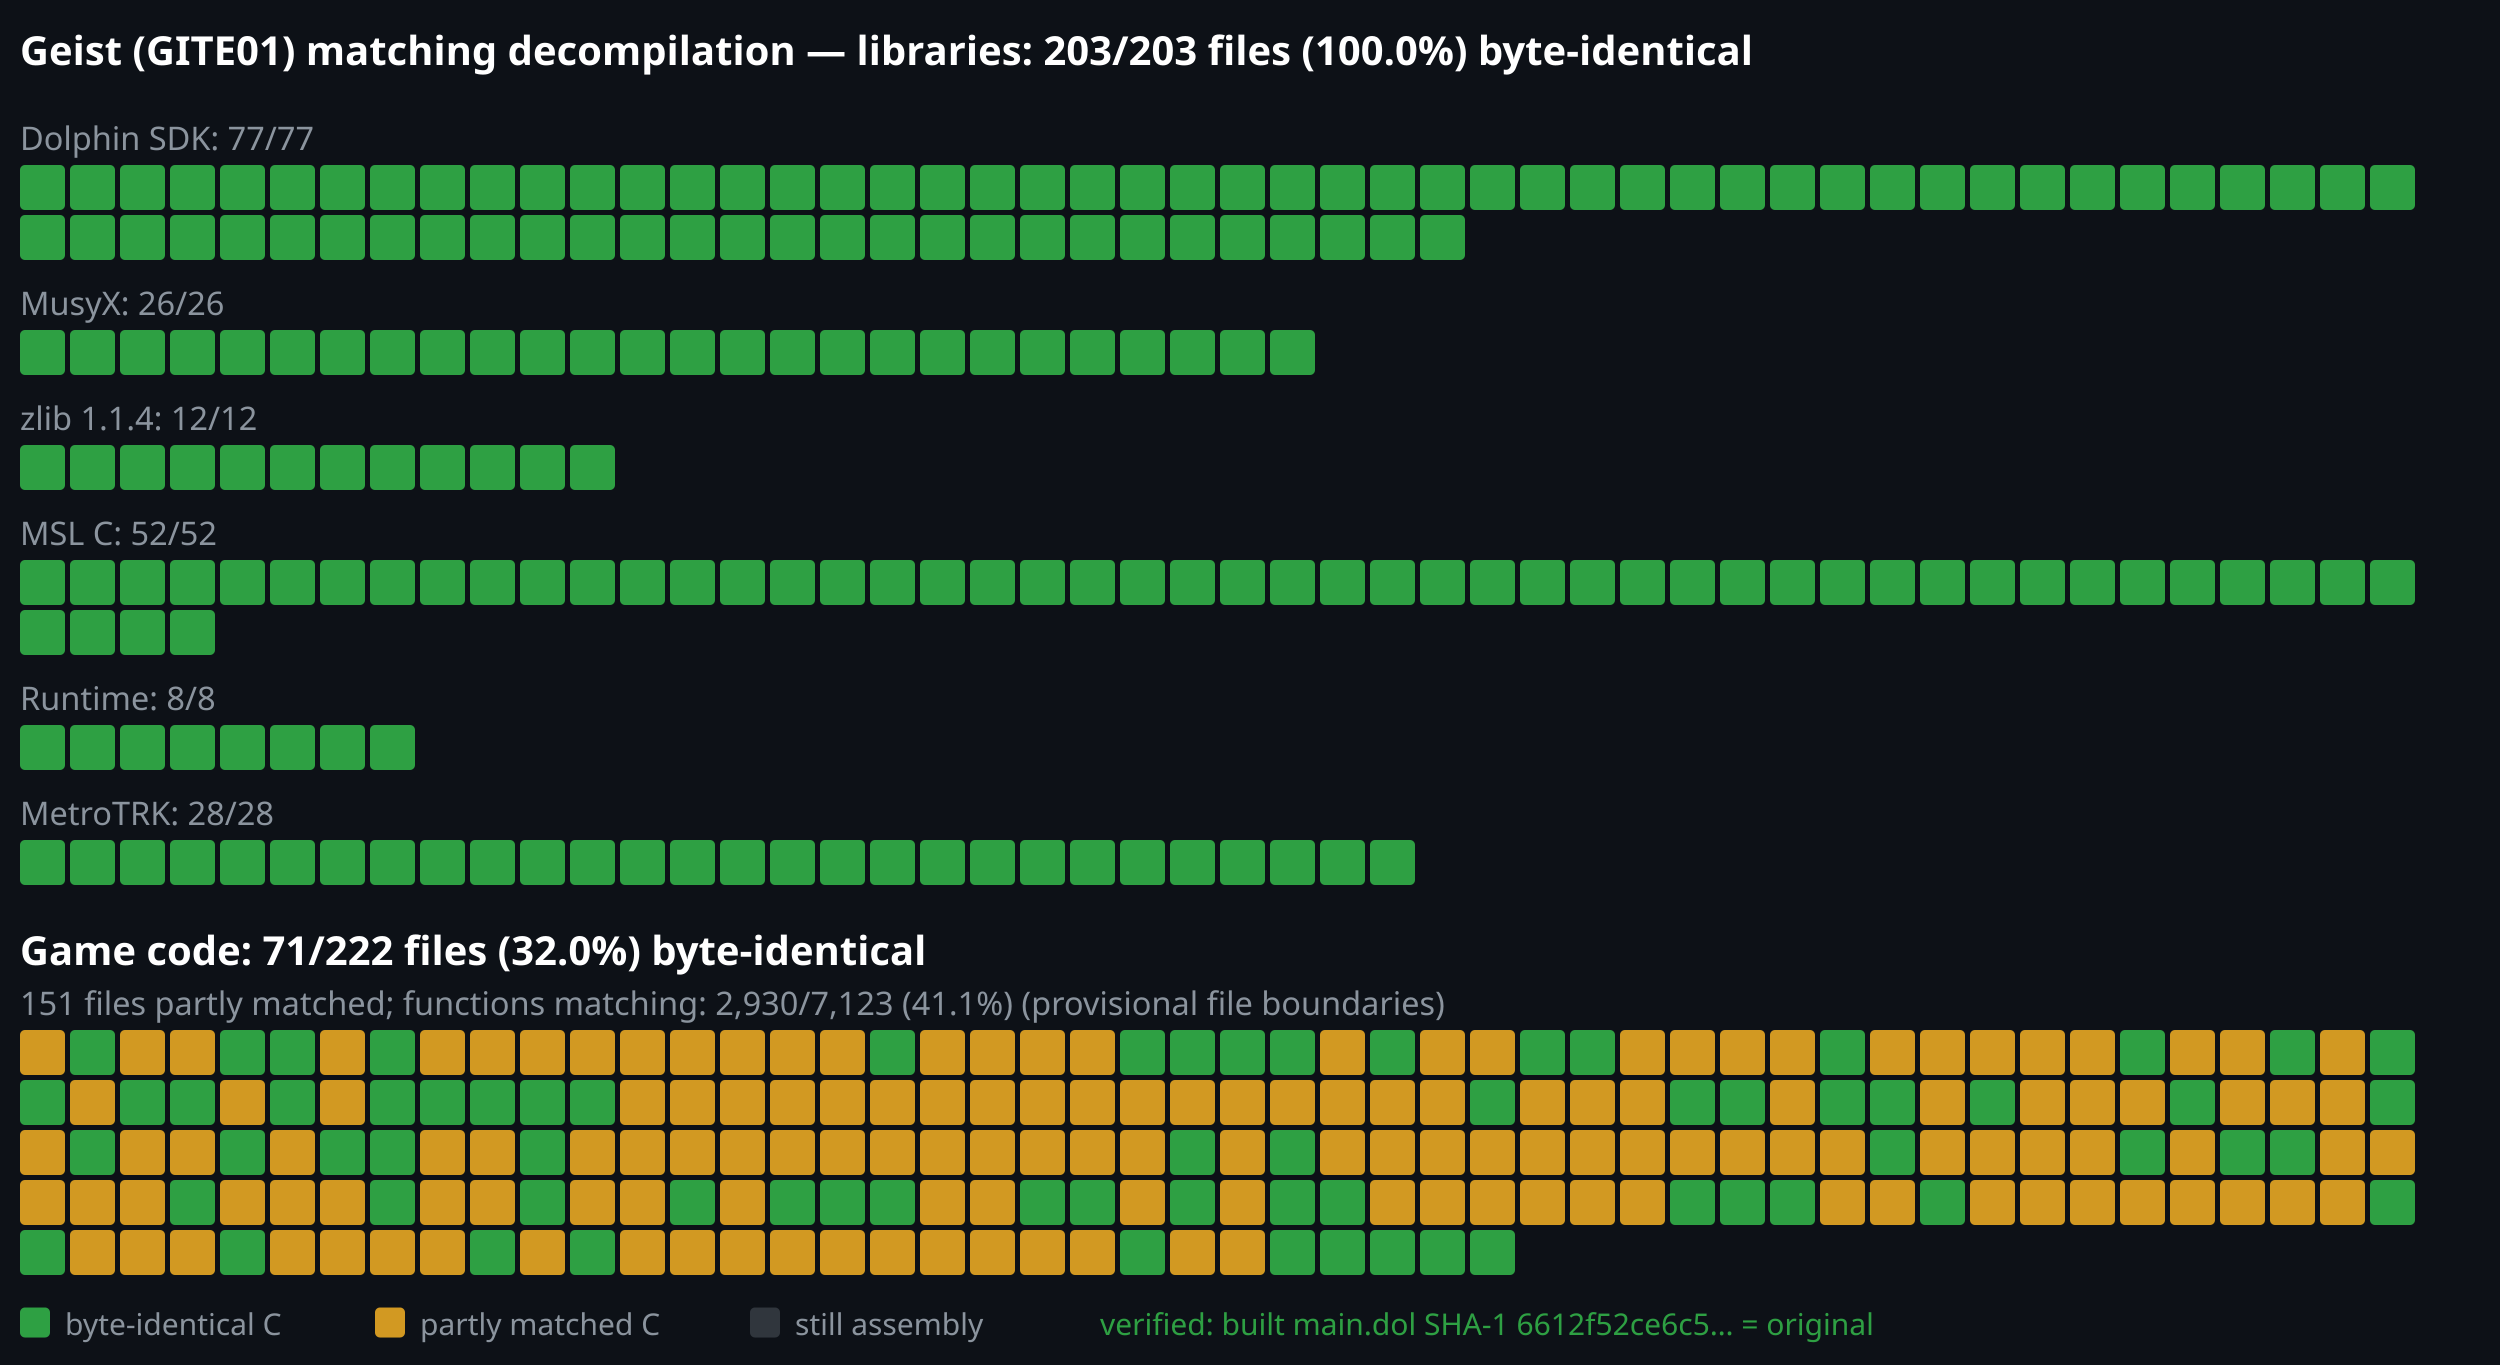
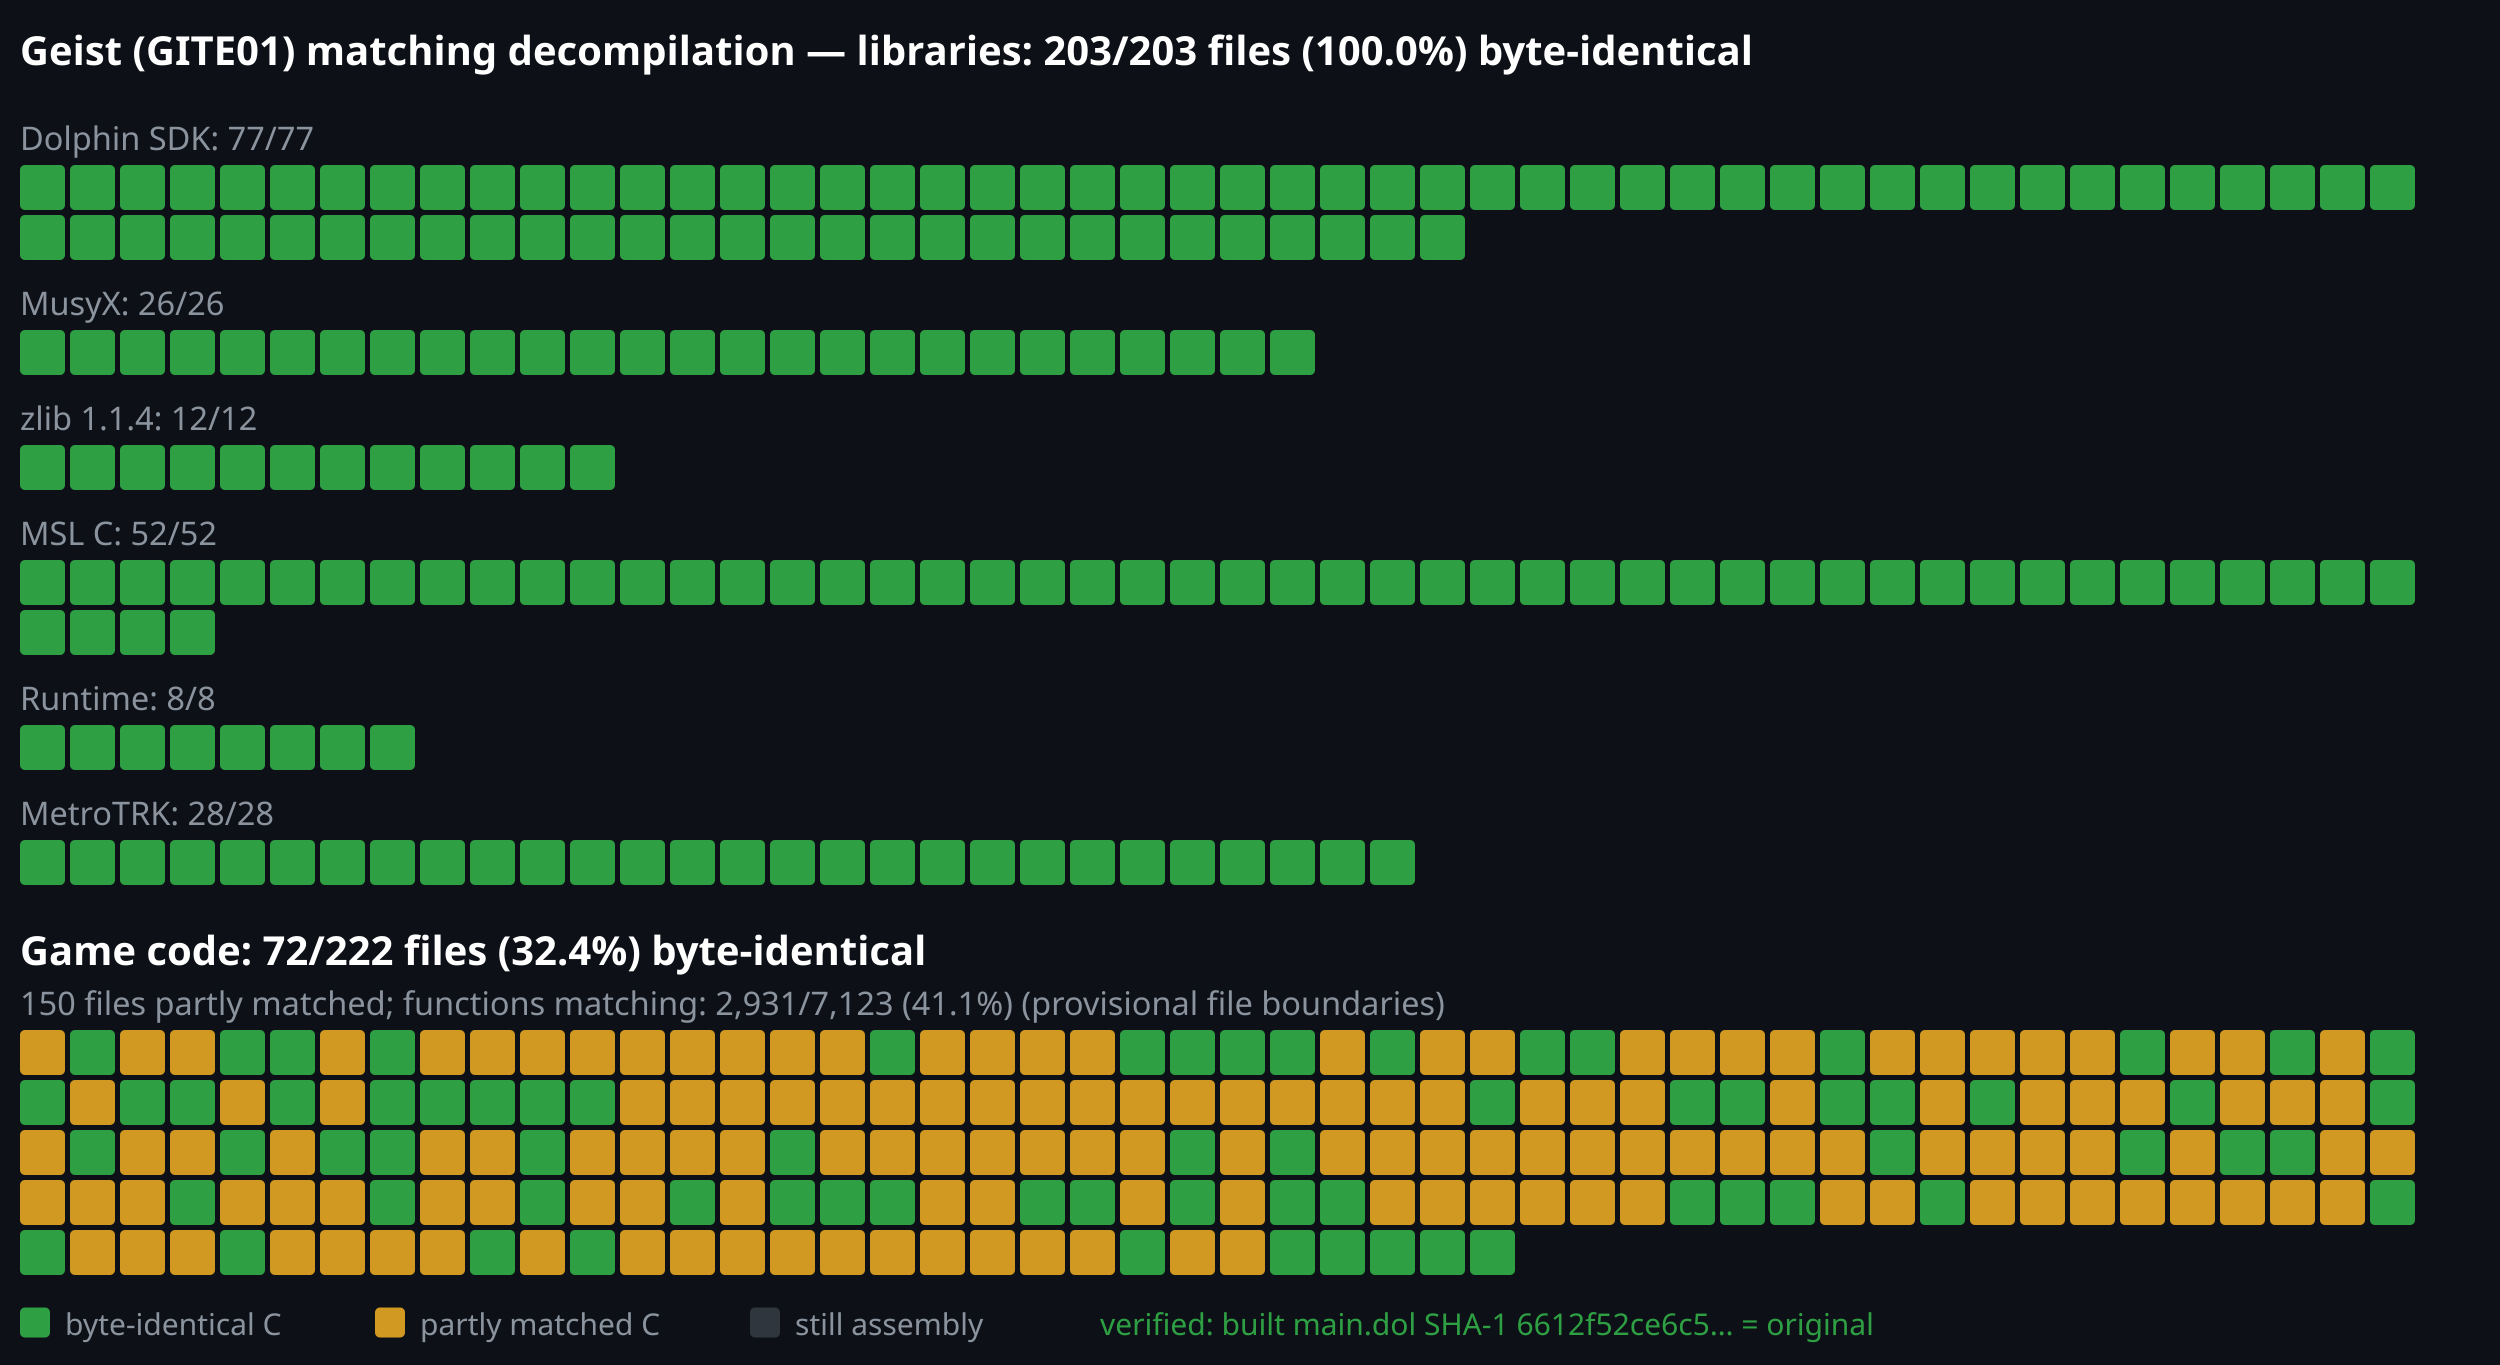
<svg xmlns="http://www.w3.org/2000/svg" viewBox="0 0 1000 546" width="1000" height="546">
  <rect width="1000" height="546" fill="#0d1117" />
  <text x="8" y="26" font-family="sans-serif" font-size="16" font-weight="bold" fill="#ffffff">Geist (GITE01) matching decompilation — libraries: 203/203 files (100.0%) byte-identical</text>
  <text x="8" y="60" font-family="sans-serif" font-size="13" font-weight="normal" fill="#8b949e">Dolphin SDK: 77/77</text>
  <rect x="8" y="66" width="18" height="18" rx="2" fill="#2ea043" />
  <rect x="28" y="66" width="18" height="18" rx="2" fill="#2ea043" />
  <rect x="48" y="66" width="18" height="18" rx="2" fill="#2ea043" />
  <rect x="68" y="66" width="18" height="18" rx="2" fill="#2ea043" />
  <rect x="88" y="66" width="18" height="18" rx="2" fill="#2ea043" />
  <rect x="108" y="66" width="18" height="18" rx="2" fill="#2ea043" />
  <rect x="128" y="66" width="18" height="18" rx="2" fill="#2ea043" />
  <rect x="148" y="66" width="18" height="18" rx="2" fill="#2ea043" />
  <rect x="168" y="66" width="18" height="18" rx="2" fill="#2ea043" />
  <rect x="188" y="66" width="18" height="18" rx="2" fill="#2ea043" />
  <rect x="208" y="66" width="18" height="18" rx="2" fill="#2ea043" />
  <rect x="228" y="66" width="18" height="18" rx="2" fill="#2ea043" />
  <rect x="248" y="66" width="18" height="18" rx="2" fill="#2ea043" />
  <rect x="268" y="66" width="18" height="18" rx="2" fill="#2ea043" />
  <rect x="288" y="66" width="18" height="18" rx="2" fill="#2ea043" />
  <rect x="308" y="66" width="18" height="18" rx="2" fill="#2ea043" />
  <rect x="328" y="66" width="18" height="18" rx="2" fill="#2ea043" />
  <rect x="348" y="66" width="18" height="18" rx="2" fill="#2ea043" />
  <rect x="368" y="66" width="18" height="18" rx="2" fill="#2ea043" />
  <rect x="388" y="66" width="18" height="18" rx="2" fill="#2ea043" />
  <rect x="408" y="66" width="18" height="18" rx="2" fill="#2ea043" />
  <rect x="428" y="66" width="18" height="18" rx="2" fill="#2ea043" />
  <rect x="448" y="66" width="18" height="18" rx="2" fill="#2ea043" />
  <rect x="468" y="66" width="18" height="18" rx="2" fill="#2ea043" />
  <rect x="488" y="66" width="18" height="18" rx="2" fill="#2ea043" />
  <rect x="508" y="66" width="18" height="18" rx="2" fill="#2ea043" />
  <rect x="528" y="66" width="18" height="18" rx="2" fill="#2ea043" />
  <rect x="548" y="66" width="18" height="18" rx="2" fill="#2ea043" />
  <rect x="568" y="66" width="18" height="18" rx="2" fill="#2ea043" />
  <rect x="588" y="66" width="18" height="18" rx="2" fill="#2ea043" />
  <rect x="608" y="66" width="18" height="18" rx="2" fill="#2ea043" />
  <rect x="628" y="66" width="18" height="18" rx="2" fill="#2ea043" />
  <rect x="648" y="66" width="18" height="18" rx="2" fill="#2ea043" />
  <rect x="668" y="66" width="18" height="18" rx="2" fill="#2ea043" />
  <rect x="688" y="66" width="18" height="18" rx="2" fill="#2ea043" />
  <rect x="708" y="66" width="18" height="18" rx="2" fill="#2ea043" />
  <rect x="728" y="66" width="18" height="18" rx="2" fill="#2ea043" />
  <rect x="748" y="66" width="18" height="18" rx="2" fill="#2ea043" />
  <rect x="768" y="66" width="18" height="18" rx="2" fill="#2ea043" />
  <rect x="788" y="66" width="18" height="18" rx="2" fill="#2ea043" />
  <rect x="808" y="66" width="18" height="18" rx="2" fill="#2ea043" />
  <rect x="828" y="66" width="18" height="18" rx="2" fill="#2ea043" />
  <rect x="848" y="66" width="18" height="18" rx="2" fill="#2ea043" />
  <rect x="868" y="66" width="18" height="18" rx="2" fill="#2ea043" />
  <rect x="888" y="66" width="18" height="18" rx="2" fill="#2ea043" />
  <rect x="908" y="66" width="18" height="18" rx="2" fill="#2ea043" />
  <rect x="928" y="66" width="18" height="18" rx="2" fill="#2ea043" />
  <rect x="948" y="66" width="18" height="18" rx="2" fill="#2ea043" />
  <rect x="8" y="86" width="18" height="18" rx="2" fill="#2ea043" />
  <rect x="28" y="86" width="18" height="18" rx="2" fill="#2ea043" />
  <rect x="48" y="86" width="18" height="18" rx="2" fill="#2ea043" />
  <rect x="68" y="86" width="18" height="18" rx="2" fill="#2ea043" />
  <rect x="88" y="86" width="18" height="18" rx="2" fill="#2ea043" />
  <rect x="108" y="86" width="18" height="18" rx="2" fill="#2ea043" />
  <rect x="128" y="86" width="18" height="18" rx="2" fill="#2ea043" />
  <rect x="148" y="86" width="18" height="18" rx="2" fill="#2ea043" />
  <rect x="168" y="86" width="18" height="18" rx="2" fill="#2ea043" />
  <rect x="188" y="86" width="18" height="18" rx="2" fill="#2ea043" />
  <rect x="208" y="86" width="18" height="18" rx="2" fill="#2ea043" />
  <rect x="228" y="86" width="18" height="18" rx="2" fill="#2ea043" />
  <rect x="248" y="86" width="18" height="18" rx="2" fill="#2ea043" />
  <rect x="268" y="86" width="18" height="18" rx="2" fill="#2ea043" />
  <rect x="288" y="86" width="18" height="18" rx="2" fill="#2ea043" />
  <rect x="308" y="86" width="18" height="18" rx="2" fill="#2ea043" />
  <rect x="328" y="86" width="18" height="18" rx="2" fill="#2ea043" />
  <rect x="348" y="86" width="18" height="18" rx="2" fill="#2ea043" />
  <rect x="368" y="86" width="18" height="18" rx="2" fill="#2ea043" />
  <rect x="388" y="86" width="18" height="18" rx="2" fill="#2ea043" />
  <rect x="408" y="86" width="18" height="18" rx="2" fill="#2ea043" />
  <rect x="428" y="86" width="18" height="18" rx="2" fill="#2ea043" />
  <rect x="448" y="86" width="18" height="18" rx="2" fill="#2ea043" />
  <rect x="468" y="86" width="18" height="18" rx="2" fill="#2ea043" />
  <rect x="488" y="86" width="18" height="18" rx="2" fill="#2ea043" />
  <rect x="508" y="86" width="18" height="18" rx="2" fill="#2ea043" />
  <rect x="528" y="86" width="18" height="18" rx="2" fill="#2ea043" />
  <rect x="548" y="86" width="18" height="18" rx="2" fill="#2ea043" />
  <rect x="568" y="86" width="18" height="18" rx="2" fill="#2ea043" />
  <text x="8" y="126" font-family="sans-serif" font-size="13" font-weight="normal" fill="#8b949e">MusyX: 26/26</text>
  <rect x="8" y="132" width="18" height="18" rx="2" fill="#2ea043" />
  <rect x="28" y="132" width="18" height="18" rx="2" fill="#2ea043" />
  <rect x="48" y="132" width="18" height="18" rx="2" fill="#2ea043" />
  <rect x="68" y="132" width="18" height="18" rx="2" fill="#2ea043" />
  <rect x="88" y="132" width="18" height="18" rx="2" fill="#2ea043" />
  <rect x="108" y="132" width="18" height="18" rx="2" fill="#2ea043" />
  <rect x="128" y="132" width="18" height="18" rx="2" fill="#2ea043" />
  <rect x="148" y="132" width="18" height="18" rx="2" fill="#2ea043" />
  <rect x="168" y="132" width="18" height="18" rx="2" fill="#2ea043" />
  <rect x="188" y="132" width="18" height="18" rx="2" fill="#2ea043" />
  <rect x="208" y="132" width="18" height="18" rx="2" fill="#2ea043" />
  <rect x="228" y="132" width="18" height="18" rx="2" fill="#2ea043" />
  <rect x="248" y="132" width="18" height="18" rx="2" fill="#2ea043" />
  <rect x="268" y="132" width="18" height="18" rx="2" fill="#2ea043" />
  <rect x="288" y="132" width="18" height="18" rx="2" fill="#2ea043" />
  <rect x="308" y="132" width="18" height="18" rx="2" fill="#2ea043" />
  <rect x="328" y="132" width="18" height="18" rx="2" fill="#2ea043" />
  <rect x="348" y="132" width="18" height="18" rx="2" fill="#2ea043" />
  <rect x="368" y="132" width="18" height="18" rx="2" fill="#2ea043" />
  <rect x="388" y="132" width="18" height="18" rx="2" fill="#2ea043" />
  <rect x="408" y="132" width="18" height="18" rx="2" fill="#2ea043" />
  <rect x="428" y="132" width="18" height="18" rx="2" fill="#2ea043" />
  <rect x="448" y="132" width="18" height="18" rx="2" fill="#2ea043" />
  <rect x="468" y="132" width="18" height="18" rx="2" fill="#2ea043" />
  <rect x="488" y="132" width="18" height="18" rx="2" fill="#2ea043" />
  <rect x="508" y="132" width="18" height="18" rx="2" fill="#2ea043" />
  <text x="8" y="172" font-family="sans-serif" font-size="13" font-weight="normal" fill="#8b949e">zlib 1.1.4: 12/12</text>
  <rect x="8" y="178" width="18" height="18" rx="2" fill="#2ea043" />
  <rect x="28" y="178" width="18" height="18" rx="2" fill="#2ea043" />
  <rect x="48" y="178" width="18" height="18" rx="2" fill="#2ea043" />
  <rect x="68" y="178" width="18" height="18" rx="2" fill="#2ea043" />
  <rect x="88" y="178" width="18" height="18" rx="2" fill="#2ea043" />
  <rect x="108" y="178" width="18" height="18" rx="2" fill="#2ea043" />
  <rect x="128" y="178" width="18" height="18" rx="2" fill="#2ea043" />
  <rect x="148" y="178" width="18" height="18" rx="2" fill="#2ea043" />
  <rect x="168" y="178" width="18" height="18" rx="2" fill="#2ea043" />
  <rect x="188" y="178" width="18" height="18" rx="2" fill="#2ea043" />
  <rect x="208" y="178" width="18" height="18" rx="2" fill="#2ea043" />
  <rect x="228" y="178" width="18" height="18" rx="2" fill="#2ea043" />
  <text x="8" y="218" font-family="sans-serif" font-size="13" font-weight="normal" fill="#8b949e">MSL C: 52/52</text>
  <rect x="8" y="224" width="18" height="18" rx="2" fill="#2ea043" />
  <rect x="28" y="224" width="18" height="18" rx="2" fill="#2ea043" />
  <rect x="48" y="224" width="18" height="18" rx="2" fill="#2ea043" />
  <rect x="68" y="224" width="18" height="18" rx="2" fill="#2ea043" />
  <rect x="88" y="224" width="18" height="18" rx="2" fill="#2ea043" />
  <rect x="108" y="224" width="18" height="18" rx="2" fill="#2ea043" />
  <rect x="128" y="224" width="18" height="18" rx="2" fill="#2ea043" />
  <rect x="148" y="224" width="18" height="18" rx="2" fill="#2ea043" />
  <rect x="168" y="224" width="18" height="18" rx="2" fill="#2ea043" />
  <rect x="188" y="224" width="18" height="18" rx="2" fill="#2ea043" />
  <rect x="208" y="224" width="18" height="18" rx="2" fill="#2ea043" />
  <rect x="228" y="224" width="18" height="18" rx="2" fill="#2ea043" />
  <rect x="248" y="224" width="18" height="18" rx="2" fill="#2ea043" />
  <rect x="268" y="224" width="18" height="18" rx="2" fill="#2ea043" />
  <rect x="288" y="224" width="18" height="18" rx="2" fill="#2ea043" />
  <rect x="308" y="224" width="18" height="18" rx="2" fill="#2ea043" />
  <rect x="328" y="224" width="18" height="18" rx="2" fill="#2ea043" />
  <rect x="348" y="224" width="18" height="18" rx="2" fill="#2ea043" />
  <rect x="368" y="224" width="18" height="18" rx="2" fill="#2ea043" />
  <rect x="388" y="224" width="18" height="18" rx="2" fill="#2ea043" />
  <rect x="408" y="224" width="18" height="18" rx="2" fill="#2ea043" />
  <rect x="428" y="224" width="18" height="18" rx="2" fill="#2ea043" />
  <rect x="448" y="224" width="18" height="18" rx="2" fill="#2ea043" />
  <rect x="468" y="224" width="18" height="18" rx="2" fill="#2ea043" />
  <rect x="488" y="224" width="18" height="18" rx="2" fill="#2ea043" />
  <rect x="508" y="224" width="18" height="18" rx="2" fill="#2ea043" />
  <rect x="528" y="224" width="18" height="18" rx="2" fill="#2ea043" />
  <rect x="548" y="224" width="18" height="18" rx="2" fill="#2ea043" />
  <rect x="568" y="224" width="18" height="18" rx="2" fill="#2ea043" />
  <rect x="588" y="224" width="18" height="18" rx="2" fill="#2ea043" />
  <rect x="608" y="224" width="18" height="18" rx="2" fill="#2ea043" />
  <rect x="628" y="224" width="18" height="18" rx="2" fill="#2ea043" />
  <rect x="648" y="224" width="18" height="18" rx="2" fill="#2ea043" />
  <rect x="668" y="224" width="18" height="18" rx="2" fill="#2ea043" />
  <rect x="688" y="224" width="18" height="18" rx="2" fill="#2ea043" />
  <rect x="708" y="224" width="18" height="18" rx="2" fill="#2ea043" />
  <rect x="728" y="224" width="18" height="18" rx="2" fill="#2ea043" />
  <rect x="748" y="224" width="18" height="18" rx="2" fill="#2ea043" />
  <rect x="768" y="224" width="18" height="18" rx="2" fill="#2ea043" />
  <rect x="788" y="224" width="18" height="18" rx="2" fill="#2ea043" />
  <rect x="808" y="224" width="18" height="18" rx="2" fill="#2ea043" />
  <rect x="828" y="224" width="18" height="18" rx="2" fill="#2ea043" />
  <rect x="848" y="224" width="18" height="18" rx="2" fill="#2ea043" />
  <rect x="868" y="224" width="18" height="18" rx="2" fill="#2ea043" />
  <rect x="888" y="224" width="18" height="18" rx="2" fill="#2ea043" />
  <rect x="908" y="224" width="18" height="18" rx="2" fill="#2ea043" />
  <rect x="928" y="224" width="18" height="18" rx="2" fill="#2ea043" />
  <rect x="948" y="224" width="18" height="18" rx="2" fill="#2ea043" />
  <rect x="8" y="244" width="18" height="18" rx="2" fill="#2ea043" />
  <rect x="28" y="244" width="18" height="18" rx="2" fill="#2ea043" />
  <rect x="48" y="244" width="18" height="18" rx="2" fill="#2ea043" />
  <rect x="68" y="244" width="18" height="18" rx="2" fill="#2ea043" />
  <text x="8" y="284" font-family="sans-serif" font-size="13" font-weight="normal" fill="#8b949e">Runtime: 8/8</text>
  <rect x="8" y="290" width="18" height="18" rx="2" fill="#2ea043" />
  <rect x="28" y="290" width="18" height="18" rx="2" fill="#2ea043" />
  <rect x="48" y="290" width="18" height="18" rx="2" fill="#2ea043" />
  <rect x="68" y="290" width="18" height="18" rx="2" fill="#2ea043" />
  <rect x="88" y="290" width="18" height="18" rx="2" fill="#2ea043" />
  <rect x="108" y="290" width="18" height="18" rx="2" fill="#2ea043" />
  <rect x="128" y="290" width="18" height="18" rx="2" fill="#2ea043" />
  <rect x="148" y="290" width="18" height="18" rx="2" fill="#2ea043" />
  <text x="8" y="330" font-family="sans-serif" font-size="13" font-weight="normal" fill="#8b949e">MetroTRK: 28/28</text>
  <rect x="8" y="336" width="18" height="18" rx="2" fill="#2ea043" />
  <rect x="28" y="336" width="18" height="18" rx="2" fill="#2ea043" />
  <rect x="48" y="336" width="18" height="18" rx="2" fill="#2ea043" />
  <rect x="68" y="336" width="18" height="18" rx="2" fill="#2ea043" />
  <rect x="88" y="336" width="18" height="18" rx="2" fill="#2ea043" />
  <rect x="108" y="336" width="18" height="18" rx="2" fill="#2ea043" />
  <rect x="128" y="336" width="18" height="18" rx="2" fill="#2ea043" />
  <rect x="148" y="336" width="18" height="18" rx="2" fill="#2ea043" />
  <rect x="168" y="336" width="18" height="18" rx="2" fill="#2ea043" />
  <rect x="188" y="336" width="18" height="18" rx="2" fill="#2ea043" />
  <rect x="208" y="336" width="18" height="18" rx="2" fill="#2ea043" />
  <rect x="228" y="336" width="18" height="18" rx="2" fill="#2ea043" />
  <rect x="248" y="336" width="18" height="18" rx="2" fill="#2ea043" />
  <rect x="268" y="336" width="18" height="18" rx="2" fill="#2ea043" />
  <rect x="288" y="336" width="18" height="18" rx="2" fill="#2ea043" />
  <rect x="308" y="336" width="18" height="18" rx="2" fill="#2ea043" />
  <rect x="328" y="336" width="18" height="18" rx="2" fill="#2ea043" />
  <rect x="348" y="336" width="18" height="18" rx="2" fill="#2ea043" />
  <rect x="368" y="336" width="18" height="18" rx="2" fill="#2ea043" />
  <rect x="388" y="336" width="18" height="18" rx="2" fill="#2ea043" />
  <rect x="408" y="336" width="18" height="18" rx="2" fill="#2ea043" />
  <rect x="428" y="336" width="18" height="18" rx="2" fill="#2ea043" />
  <rect x="448" y="336" width="18" height="18" rx="2" fill="#2ea043" />
  <rect x="468" y="336" width="18" height="18" rx="2" fill="#2ea043" />
  <rect x="488" y="336" width="18" height="18" rx="2" fill="#2ea043" />
  <rect x="508" y="336" width="18" height="18" rx="2" fill="#2ea043" />
  <rect x="528" y="336" width="18" height="18" rx="2" fill="#2ea043" />
  <rect x="548" y="336" width="18" height="18" rx="2" fill="#2ea043" />
-   <text x="8" y="386" font-family="sans-serif" font-size="16" font-weight="bold" fill="#ffffff">Game code: 71/222 files (32.0%) byte-identical</text>
-   <text x="8" y="406" font-family="sans-serif" font-size="13" font-weight="normal" fill="#8b949e">151 files partly matched; functions matching: 2,930/7,123 (41.1%) (provisional file boundaries)</text>
+   <text x="8" y="386" font-family="sans-serif" font-size="16" font-weight="bold" fill="#ffffff">Game code: 72/222 files (32.4%) byte-identical</text>
+   <text x="8" y="406" font-family="sans-serif" font-size="13" font-weight="normal" fill="#8b949e">150 files partly matched; functions matching: 2,931/7,123 (41.1%) (provisional file boundaries)</text>
  <rect x="8" y="412" width="18" height="18" rx="2" fill="#d29922" />
  <rect x="28" y="412" width="18" height="18" rx="2" fill="#2ea043" />
  <rect x="48" y="412" width="18" height="18" rx="2" fill="#d29922" />
  <rect x="68" y="412" width="18" height="18" rx="2" fill="#d29922" />
  <rect x="88" y="412" width="18" height="18" rx="2" fill="#2ea043" />
  <rect x="108" y="412" width="18" height="18" rx="2" fill="#2ea043" />
  <rect x="128" y="412" width="18" height="18" rx="2" fill="#d29922" />
  <rect x="148" y="412" width="18" height="18" rx="2" fill="#2ea043" />
  <rect x="168" y="412" width="18" height="18" rx="2" fill="#d29922" />
  <rect x="188" y="412" width="18" height="18" rx="2" fill="#d29922" />
  <rect x="208" y="412" width="18" height="18" rx="2" fill="#d29922" />
  <rect x="228" y="412" width="18" height="18" rx="2" fill="#d29922" />
  <rect x="248" y="412" width="18" height="18" rx="2" fill="#d29922" />
  <rect x="268" y="412" width="18" height="18" rx="2" fill="#d29922" />
  <rect x="288" y="412" width="18" height="18" rx="2" fill="#d29922" />
  <rect x="308" y="412" width="18" height="18" rx="2" fill="#d29922" />
  <rect x="328" y="412" width="18" height="18" rx="2" fill="#d29922" />
  <rect x="348" y="412" width="18" height="18" rx="2" fill="#2ea043" />
  <rect x="368" y="412" width="18" height="18" rx="2" fill="#d29922" />
  <rect x="388" y="412" width="18" height="18" rx="2" fill="#d29922" />
  <rect x="408" y="412" width="18" height="18" rx="2" fill="#d29922" />
  <rect x="428" y="412" width="18" height="18" rx="2" fill="#d29922" />
  <rect x="448" y="412" width="18" height="18" rx="2" fill="#2ea043" />
  <rect x="468" y="412" width="18" height="18" rx="2" fill="#2ea043" />
  <rect x="488" y="412" width="18" height="18" rx="2" fill="#2ea043" />
  <rect x="508" y="412" width="18" height="18" rx="2" fill="#2ea043" />
  <rect x="528" y="412" width="18" height="18" rx="2" fill="#d29922" />
  <rect x="548" y="412" width="18" height="18" rx="2" fill="#2ea043" />
  <rect x="568" y="412" width="18" height="18" rx="2" fill="#d29922" />
  <rect x="588" y="412" width="18" height="18" rx="2" fill="#d29922" />
  <rect x="608" y="412" width="18" height="18" rx="2" fill="#2ea043" />
  <rect x="628" y="412" width="18" height="18" rx="2" fill="#2ea043" />
  <rect x="648" y="412" width="18" height="18" rx="2" fill="#d29922" />
  <rect x="668" y="412" width="18" height="18" rx="2" fill="#d29922" />
  <rect x="688" y="412" width="18" height="18" rx="2" fill="#d29922" />
  <rect x="708" y="412" width="18" height="18" rx="2" fill="#d29922" />
  <rect x="728" y="412" width="18" height="18" rx="2" fill="#2ea043" />
  <rect x="748" y="412" width="18" height="18" rx="2" fill="#d29922" />
  <rect x="768" y="412" width="18" height="18" rx="2" fill="#d29922" />
  <rect x="788" y="412" width="18" height="18" rx="2" fill="#d29922" />
  <rect x="808" y="412" width="18" height="18" rx="2" fill="#d29922" />
  <rect x="828" y="412" width="18" height="18" rx="2" fill="#d29922" />
  <rect x="848" y="412" width="18" height="18" rx="2" fill="#2ea043" />
  <rect x="868" y="412" width="18" height="18" rx="2" fill="#d29922" />
  <rect x="888" y="412" width="18" height="18" rx="2" fill="#d29922" />
  <rect x="908" y="412" width="18" height="18" rx="2" fill="#2ea043" />
  <rect x="928" y="412" width="18" height="18" rx="2" fill="#d29922" />
  <rect x="948" y="412" width="18" height="18" rx="2" fill="#2ea043" />
  <rect x="8" y="432" width="18" height="18" rx="2" fill="#2ea043" />
  <rect x="28" y="432" width="18" height="18" rx="2" fill="#d29922" />
  <rect x="48" y="432" width="18" height="18" rx="2" fill="#2ea043" />
  <rect x="68" y="432" width="18" height="18" rx="2" fill="#2ea043" />
  <rect x="88" y="432" width="18" height="18" rx="2" fill="#d29922" />
  <rect x="108" y="432" width="18" height="18" rx="2" fill="#2ea043" />
  <rect x="128" y="432" width="18" height="18" rx="2" fill="#d29922" />
  <rect x="148" y="432" width="18" height="18" rx="2" fill="#2ea043" />
  <rect x="168" y="432" width="18" height="18" rx="2" fill="#2ea043" />
  <rect x="188" y="432" width="18" height="18" rx="2" fill="#2ea043" />
  <rect x="208" y="432" width="18" height="18" rx="2" fill="#2ea043" />
  <rect x="228" y="432" width="18" height="18" rx="2" fill="#2ea043" />
  <rect x="248" y="432" width="18" height="18" rx="2" fill="#d29922" />
  <rect x="268" y="432" width="18" height="18" rx="2" fill="#d29922" />
  <rect x="288" y="432" width="18" height="18" rx="2" fill="#d29922" />
  <rect x="308" y="432" width="18" height="18" rx="2" fill="#d29922" />
  <rect x="328" y="432" width="18" height="18" rx="2" fill="#d29922" />
  <rect x="348" y="432" width="18" height="18" rx="2" fill="#d29922" />
  <rect x="368" y="432" width="18" height="18" rx="2" fill="#d29922" />
  <rect x="388" y="432" width="18" height="18" rx="2" fill="#d29922" />
  <rect x="408" y="432" width="18" height="18" rx="2" fill="#d29922" />
  <rect x="428" y="432" width="18" height="18" rx="2" fill="#d29922" />
  <rect x="448" y="432" width="18" height="18" rx="2" fill="#d29922" />
  <rect x="468" y="432" width="18" height="18" rx="2" fill="#d29922" />
  <rect x="488" y="432" width="18" height="18" rx="2" fill="#d29922" />
  <rect x="508" y="432" width="18" height="18" rx="2" fill="#d29922" />
  <rect x="528" y="432" width="18" height="18" rx="2" fill="#d29922" />
  <rect x="548" y="432" width="18" height="18" rx="2" fill="#d29922" />
  <rect x="568" y="432" width="18" height="18" rx="2" fill="#d29922" />
  <rect x="588" y="432" width="18" height="18" rx="2" fill="#2ea043" />
  <rect x="608" y="432" width="18" height="18" rx="2" fill="#d29922" />
  <rect x="628" y="432" width="18" height="18" rx="2" fill="#d29922" />
  <rect x="648" y="432" width="18" height="18" rx="2" fill="#d29922" />
  <rect x="668" y="432" width="18" height="18" rx="2" fill="#2ea043" />
  <rect x="688" y="432" width="18" height="18" rx="2" fill="#2ea043" />
  <rect x="708" y="432" width="18" height="18" rx="2" fill="#d29922" />
  <rect x="728" y="432" width="18" height="18" rx="2" fill="#2ea043" />
  <rect x="748" y="432" width="18" height="18" rx="2" fill="#2ea043" />
  <rect x="768" y="432" width="18" height="18" rx="2" fill="#d29922" />
  <rect x="788" y="432" width="18" height="18" rx="2" fill="#2ea043" />
  <rect x="808" y="432" width="18" height="18" rx="2" fill="#d29922" />
  <rect x="828" y="432" width="18" height="18" rx="2" fill="#d29922" />
  <rect x="848" y="432" width="18" height="18" rx="2" fill="#d29922" />
  <rect x="868" y="432" width="18" height="18" rx="2" fill="#2ea043" />
  <rect x="888" y="432" width="18" height="18" rx="2" fill="#d29922" />
  <rect x="908" y="432" width="18" height="18" rx="2" fill="#d29922" />
  <rect x="928" y="432" width="18" height="18" rx="2" fill="#d29922" />
  <rect x="948" y="432" width="18" height="18" rx="2" fill="#2ea043" />
  <rect x="8" y="452" width="18" height="18" rx="2" fill="#d29922" />
  <rect x="28" y="452" width="18" height="18" rx="2" fill="#2ea043" />
  <rect x="48" y="452" width="18" height="18" rx="2" fill="#d29922" />
  <rect x="68" y="452" width="18" height="18" rx="2" fill="#d29922" />
  <rect x="88" y="452" width="18" height="18" rx="2" fill="#2ea043" />
  <rect x="108" y="452" width="18" height="18" rx="2" fill="#d29922" />
  <rect x="128" y="452" width="18" height="18" rx="2" fill="#2ea043" />
  <rect x="148" y="452" width="18" height="18" rx="2" fill="#2ea043" />
  <rect x="168" y="452" width="18" height="18" rx="2" fill="#d29922" />
  <rect x="188" y="452" width="18" height="18" rx="2" fill="#d29922" />
  <rect x="208" y="452" width="18" height="18" rx="2" fill="#2ea043" />
  <rect x="228" y="452" width="18" height="18" rx="2" fill="#d29922" />
  <rect x="248" y="452" width="18" height="18" rx="2" fill="#d29922" />
  <rect x="268" y="452" width="18" height="18" rx="2" fill="#d29922" />
  <rect x="288" y="452" width="18" height="18" rx="2" fill="#d29922" />
-   <rect x="308" y="452" width="18" height="18" rx="2" fill="#d29922" />
+   <rect x="308" y="452" width="18" height="18" rx="2" fill="#2ea043" />
  <rect x="328" y="452" width="18" height="18" rx="2" fill="#d29922" />
  <rect x="348" y="452" width="18" height="18" rx="2" fill="#d29922" />
  <rect x="368" y="452" width="18" height="18" rx="2" fill="#d29922" />
  <rect x="388" y="452" width="18" height="18" rx="2" fill="#d29922" />
  <rect x="408" y="452" width="18" height="18" rx="2" fill="#d29922" />
  <rect x="428" y="452" width="18" height="18" rx="2" fill="#d29922" />
  <rect x="448" y="452" width="18" height="18" rx="2" fill="#d29922" />
  <rect x="468" y="452" width="18" height="18" rx="2" fill="#2ea043" />
  <rect x="488" y="452" width="18" height="18" rx="2" fill="#d29922" />
  <rect x="508" y="452" width="18" height="18" rx="2" fill="#2ea043" />
  <rect x="528" y="452" width="18" height="18" rx="2" fill="#d29922" />
  <rect x="548" y="452" width="18" height="18" rx="2" fill="#d29922" />
  <rect x="568" y="452" width="18" height="18" rx="2" fill="#d29922" />
  <rect x="588" y="452" width="18" height="18" rx="2" fill="#d29922" />
  <rect x="608" y="452" width="18" height="18" rx="2" fill="#d29922" />
  <rect x="628" y="452" width="18" height="18" rx="2" fill="#d29922" />
  <rect x="648" y="452" width="18" height="18" rx="2" fill="#d29922" />
  <rect x="668" y="452" width="18" height="18" rx="2" fill="#d29922" />
  <rect x="688" y="452" width="18" height="18" rx="2" fill="#d29922" />
  <rect x="708" y="452" width="18" height="18" rx="2" fill="#d29922" />
  <rect x="728" y="452" width="18" height="18" rx="2" fill="#d29922" />
  <rect x="748" y="452" width="18" height="18" rx="2" fill="#2ea043" />
  <rect x="768" y="452" width="18" height="18" rx="2" fill="#d29922" />
  <rect x="788" y="452" width="18" height="18" rx="2" fill="#d29922" />
  <rect x="808" y="452" width="18" height="18" rx="2" fill="#d29922" />
  <rect x="828" y="452" width="18" height="18" rx="2" fill="#d29922" />
  <rect x="848" y="452" width="18" height="18" rx="2" fill="#2ea043" />
  <rect x="868" y="452" width="18" height="18" rx="2" fill="#d29922" />
  <rect x="888" y="452" width="18" height="18" rx="2" fill="#2ea043" />
  <rect x="908" y="452" width="18" height="18" rx="2" fill="#2ea043" />
  <rect x="928" y="452" width="18" height="18" rx="2" fill="#d29922" />
  <rect x="948" y="452" width="18" height="18" rx="2" fill="#d29922" />
  <rect x="8" y="472" width="18" height="18" rx="2" fill="#d29922" />
  <rect x="28" y="472" width="18" height="18" rx="2" fill="#d29922" />
  <rect x="48" y="472" width="18" height="18" rx="2" fill="#d29922" />
  <rect x="68" y="472" width="18" height="18" rx="2" fill="#2ea043" />
  <rect x="88" y="472" width="18" height="18" rx="2" fill="#d29922" />
  <rect x="108" y="472" width="18" height="18" rx="2" fill="#d29922" />
  <rect x="128" y="472" width="18" height="18" rx="2" fill="#d29922" />
  <rect x="148" y="472" width="18" height="18" rx="2" fill="#2ea043" />
  <rect x="168" y="472" width="18" height="18" rx="2" fill="#d29922" />
  <rect x="188" y="472" width="18" height="18" rx="2" fill="#d29922" />
  <rect x="208" y="472" width="18" height="18" rx="2" fill="#2ea043" />
  <rect x="228" y="472" width="18" height="18" rx="2" fill="#d29922" />
  <rect x="248" y="472" width="18" height="18" rx="2" fill="#d29922" />
  <rect x="268" y="472" width="18" height="18" rx="2" fill="#2ea043" />
  <rect x="288" y="472" width="18" height="18" rx="2" fill="#d29922" />
  <rect x="308" y="472" width="18" height="18" rx="2" fill="#2ea043" />
  <rect x="328" y="472" width="18" height="18" rx="2" fill="#2ea043" />
  <rect x="348" y="472" width="18" height="18" rx="2" fill="#2ea043" />
  <rect x="368" y="472" width="18" height="18" rx="2" fill="#d29922" />
  <rect x="388" y="472" width="18" height="18" rx="2" fill="#d29922" />
  <rect x="408" y="472" width="18" height="18" rx="2" fill="#2ea043" />
  <rect x="428" y="472" width="18" height="18" rx="2" fill="#2ea043" />
  <rect x="448" y="472" width="18" height="18" rx="2" fill="#d29922" />
  <rect x="468" y="472" width="18" height="18" rx="2" fill="#2ea043" />
  <rect x="488" y="472" width="18" height="18" rx="2" fill="#d29922" />
  <rect x="508" y="472" width="18" height="18" rx="2" fill="#2ea043" />
  <rect x="528" y="472" width="18" height="18" rx="2" fill="#2ea043" />
  <rect x="548" y="472" width="18" height="18" rx="2" fill="#d29922" />
  <rect x="568" y="472" width="18" height="18" rx="2" fill="#d29922" />
  <rect x="588" y="472" width="18" height="18" rx="2" fill="#d29922" />
  <rect x="608" y="472" width="18" height="18" rx="2" fill="#d29922" />
  <rect x="628" y="472" width="18" height="18" rx="2" fill="#d29922" />
  <rect x="648" y="472" width="18" height="18" rx="2" fill="#d29922" />
  <rect x="668" y="472" width="18" height="18" rx="2" fill="#2ea043" />
  <rect x="688" y="472" width="18" height="18" rx="2" fill="#2ea043" />
  <rect x="708" y="472" width="18" height="18" rx="2" fill="#2ea043" />
  <rect x="728" y="472" width="18" height="18" rx="2" fill="#d29922" />
  <rect x="748" y="472" width="18" height="18" rx="2" fill="#d29922" />
  <rect x="768" y="472" width="18" height="18" rx="2" fill="#2ea043" />
  <rect x="788" y="472" width="18" height="18" rx="2" fill="#d29922" />
  <rect x="808" y="472" width="18" height="18" rx="2" fill="#d29922" />
  <rect x="828" y="472" width="18" height="18" rx="2" fill="#d29922" />
  <rect x="848" y="472" width="18" height="18" rx="2" fill="#d29922" />
  <rect x="868" y="472" width="18" height="18" rx="2" fill="#d29922" />
  <rect x="888" y="472" width="18" height="18" rx="2" fill="#d29922" />
  <rect x="908" y="472" width="18" height="18" rx="2" fill="#d29922" />
  <rect x="928" y="472" width="18" height="18" rx="2" fill="#d29922" />
  <rect x="948" y="472" width="18" height="18" rx="2" fill="#2ea043" />
  <rect x="8" y="492" width="18" height="18" rx="2" fill="#2ea043" />
  <rect x="28" y="492" width="18" height="18" rx="2" fill="#d29922" />
  <rect x="48" y="492" width="18" height="18" rx="2" fill="#d29922" />
  <rect x="68" y="492" width="18" height="18" rx="2" fill="#d29922" />
  <rect x="88" y="492" width="18" height="18" rx="2" fill="#2ea043" />
  <rect x="108" y="492" width="18" height="18" rx="2" fill="#d29922" />
  <rect x="128" y="492" width="18" height="18" rx="2" fill="#d29922" />
  <rect x="148" y="492" width="18" height="18" rx="2" fill="#d29922" />
  <rect x="168" y="492" width="18" height="18" rx="2" fill="#d29922" />
  <rect x="188" y="492" width="18" height="18" rx="2" fill="#2ea043" />
  <rect x="208" y="492" width="18" height="18" rx="2" fill="#d29922" />
  <rect x="228" y="492" width="18" height="18" rx="2" fill="#2ea043" />
  <rect x="248" y="492" width="18" height="18" rx="2" fill="#d29922" />
  <rect x="268" y="492" width="18" height="18" rx="2" fill="#d29922" />
  <rect x="288" y="492" width="18" height="18" rx="2" fill="#d29922" />
  <rect x="308" y="492" width="18" height="18" rx="2" fill="#d29922" />
  <rect x="328" y="492" width="18" height="18" rx="2" fill="#d29922" />
  <rect x="348" y="492" width="18" height="18" rx="2" fill="#d29922" />
  <rect x="368" y="492" width="18" height="18" rx="2" fill="#d29922" />
  <rect x="388" y="492" width="18" height="18" rx="2" fill="#d29922" />
  <rect x="408" y="492" width="18" height="18" rx="2" fill="#d29922" />
  <rect x="428" y="492" width="18" height="18" rx="2" fill="#d29922" />
  <rect x="448" y="492" width="18" height="18" rx="2" fill="#2ea043" />
  <rect x="468" y="492" width="18" height="18" rx="2" fill="#d29922" />
  <rect x="488" y="492" width="18" height="18" rx="2" fill="#d29922" />
  <rect x="508" y="492" width="18" height="18" rx="2" fill="#2ea043" />
  <rect x="528" y="492" width="18" height="18" rx="2" fill="#2ea043" />
  <rect x="548" y="492" width="18" height="18" rx="2" fill="#2ea043" />
  <rect x="568" y="492" width="18" height="18" rx="2" fill="#2ea043" />
  <rect x="588" y="492" width="18" height="18" rx="2" fill="#2ea043" />
  <rect x="8" y="523" width="12" height="12" rx="2" fill="#2ea043" />
  <text x="26" y="534" font-family="sans-serif" font-size="12" font-weight="normal" fill="#8b949e">byte-identical C</text>
  <rect x="150" y="523" width="12" height="12" rx="2" fill="#d29922" />
  <text x="168" y="534" font-family="sans-serif" font-size="12" font-weight="normal" fill="#8b949e">partly matched C</text>
  <rect x="300" y="523" width="12" height="12" rx="2" fill="#30363d" />
  <text x="318" y="534" font-family="sans-serif" font-size="12" font-weight="normal" fill="#8b949e">still assembly</text>
  <text x="440" y="534" font-family="sans-serif" font-size="12" font-weight="normal" fill="#2ea043">verified: built main.dol SHA-1 6612f52ce6c5… = original</text>
</svg>
